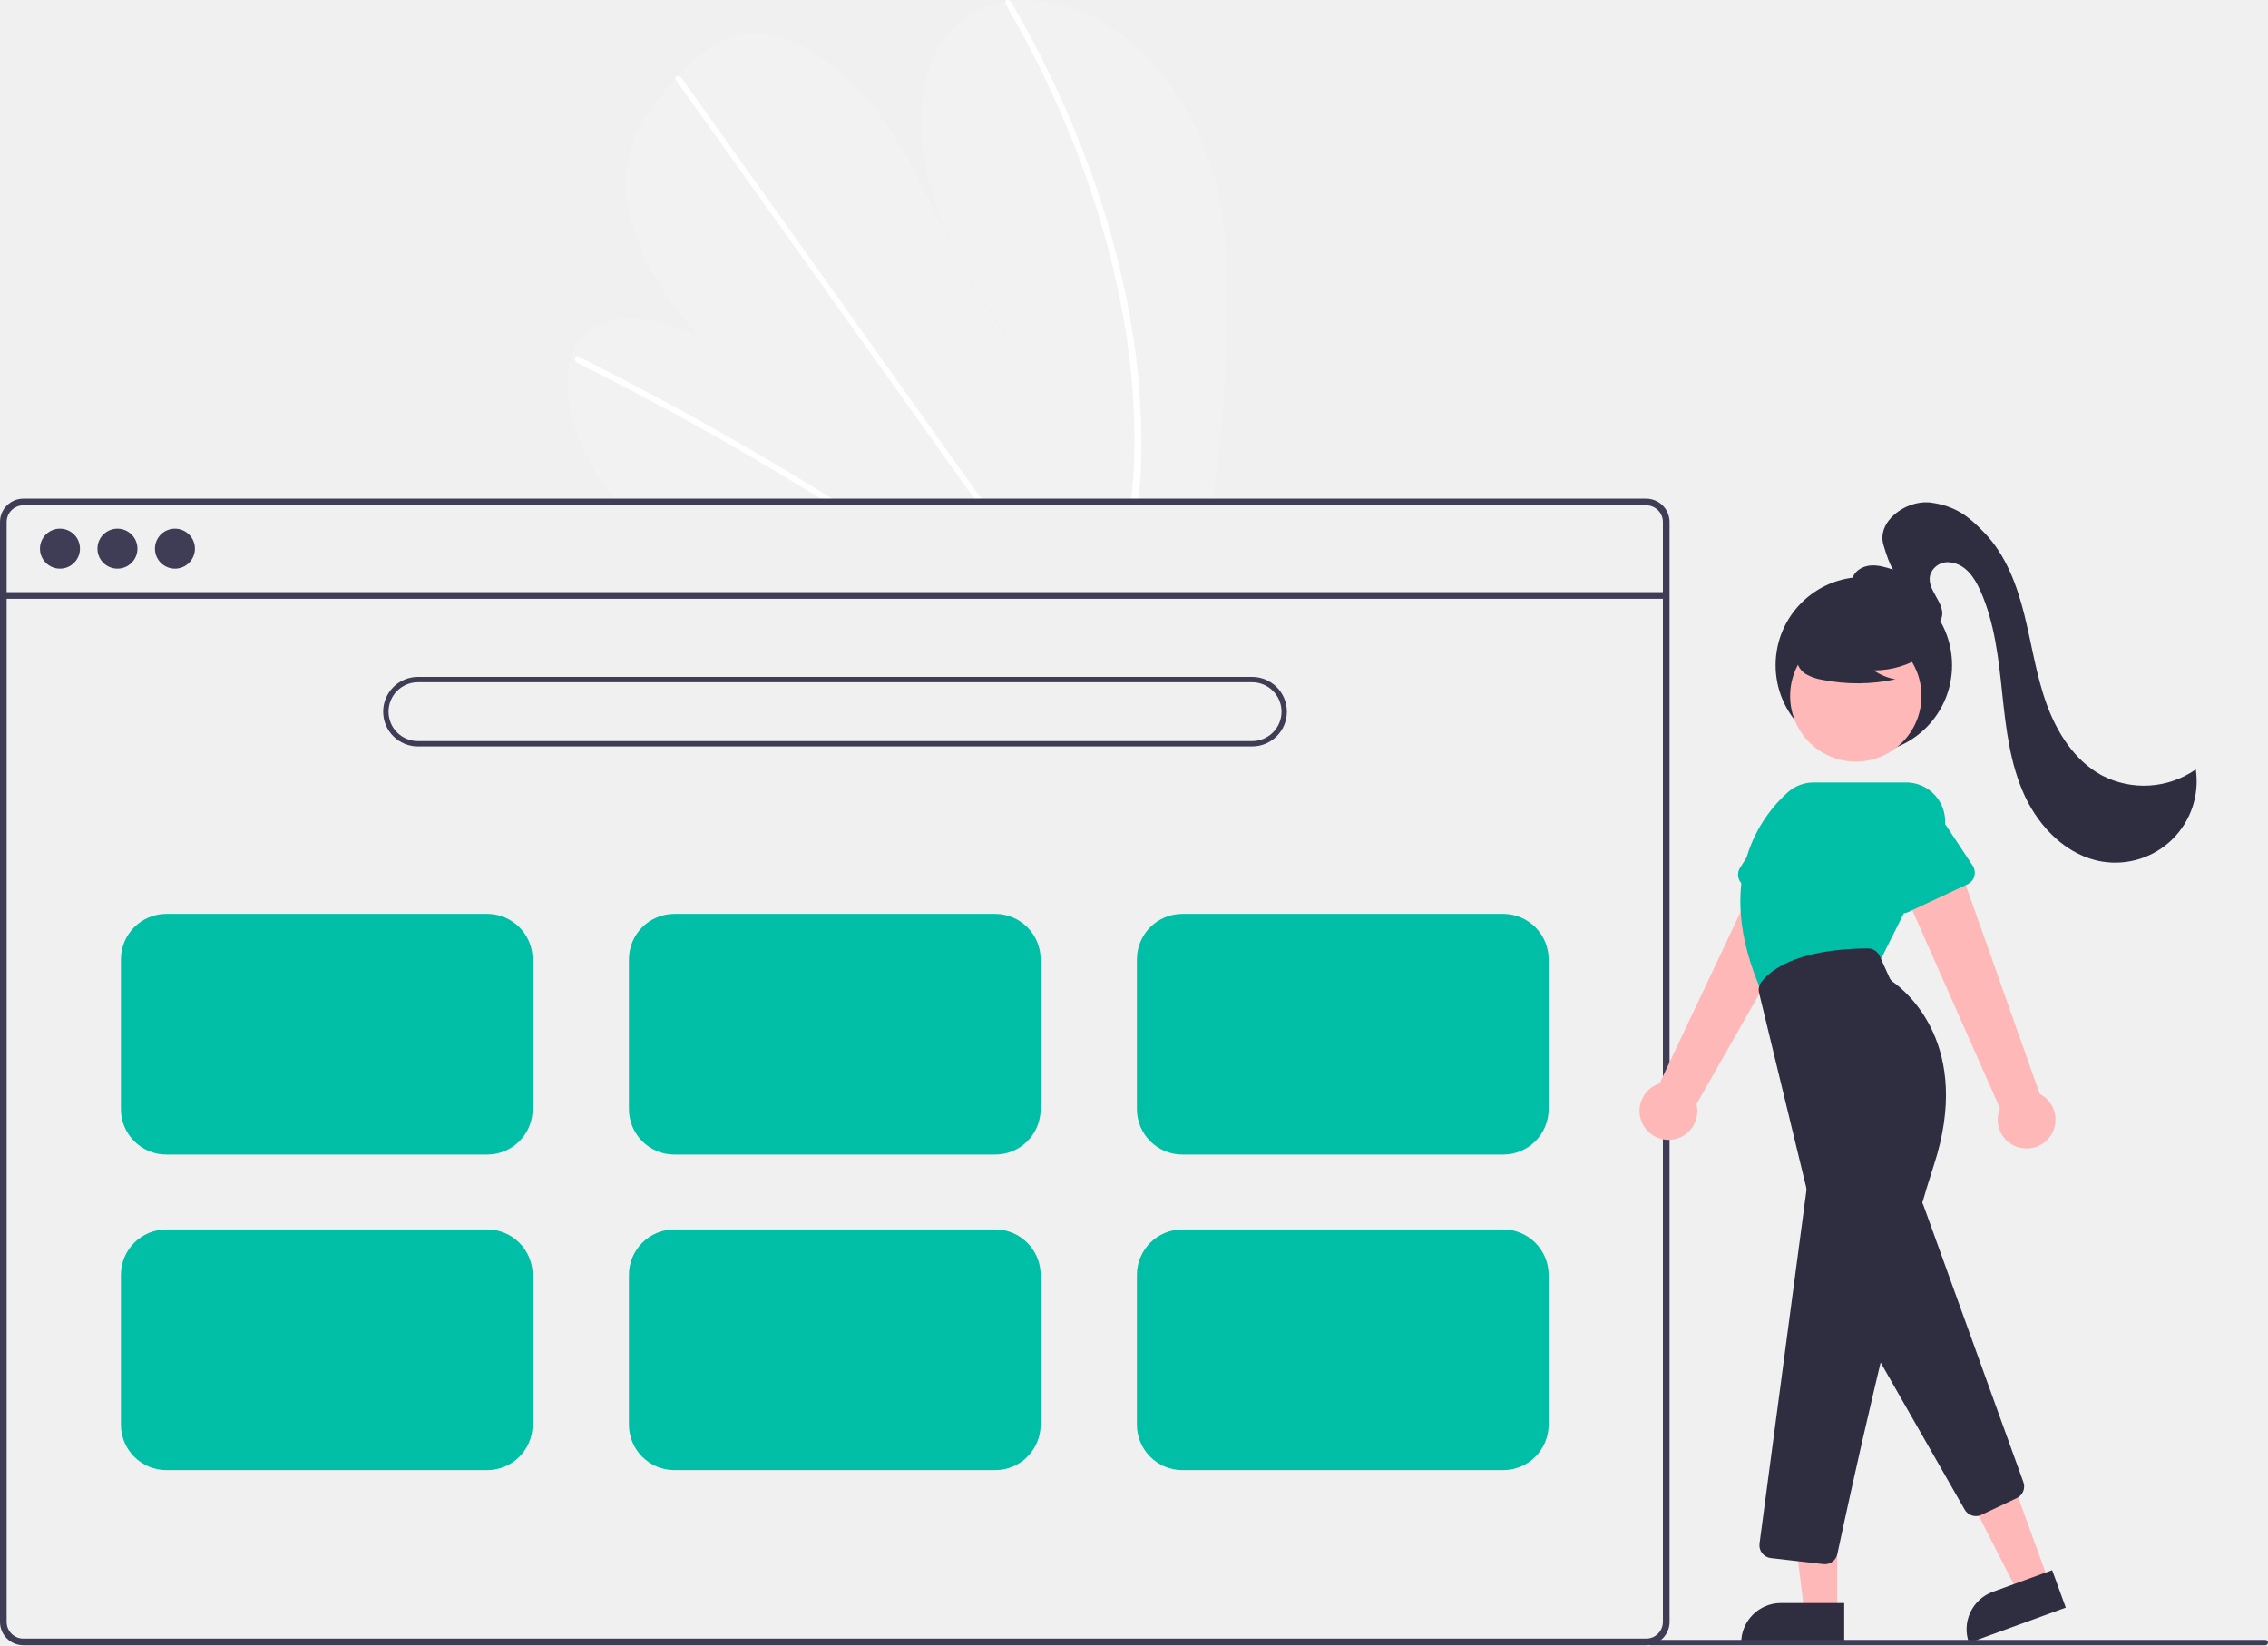
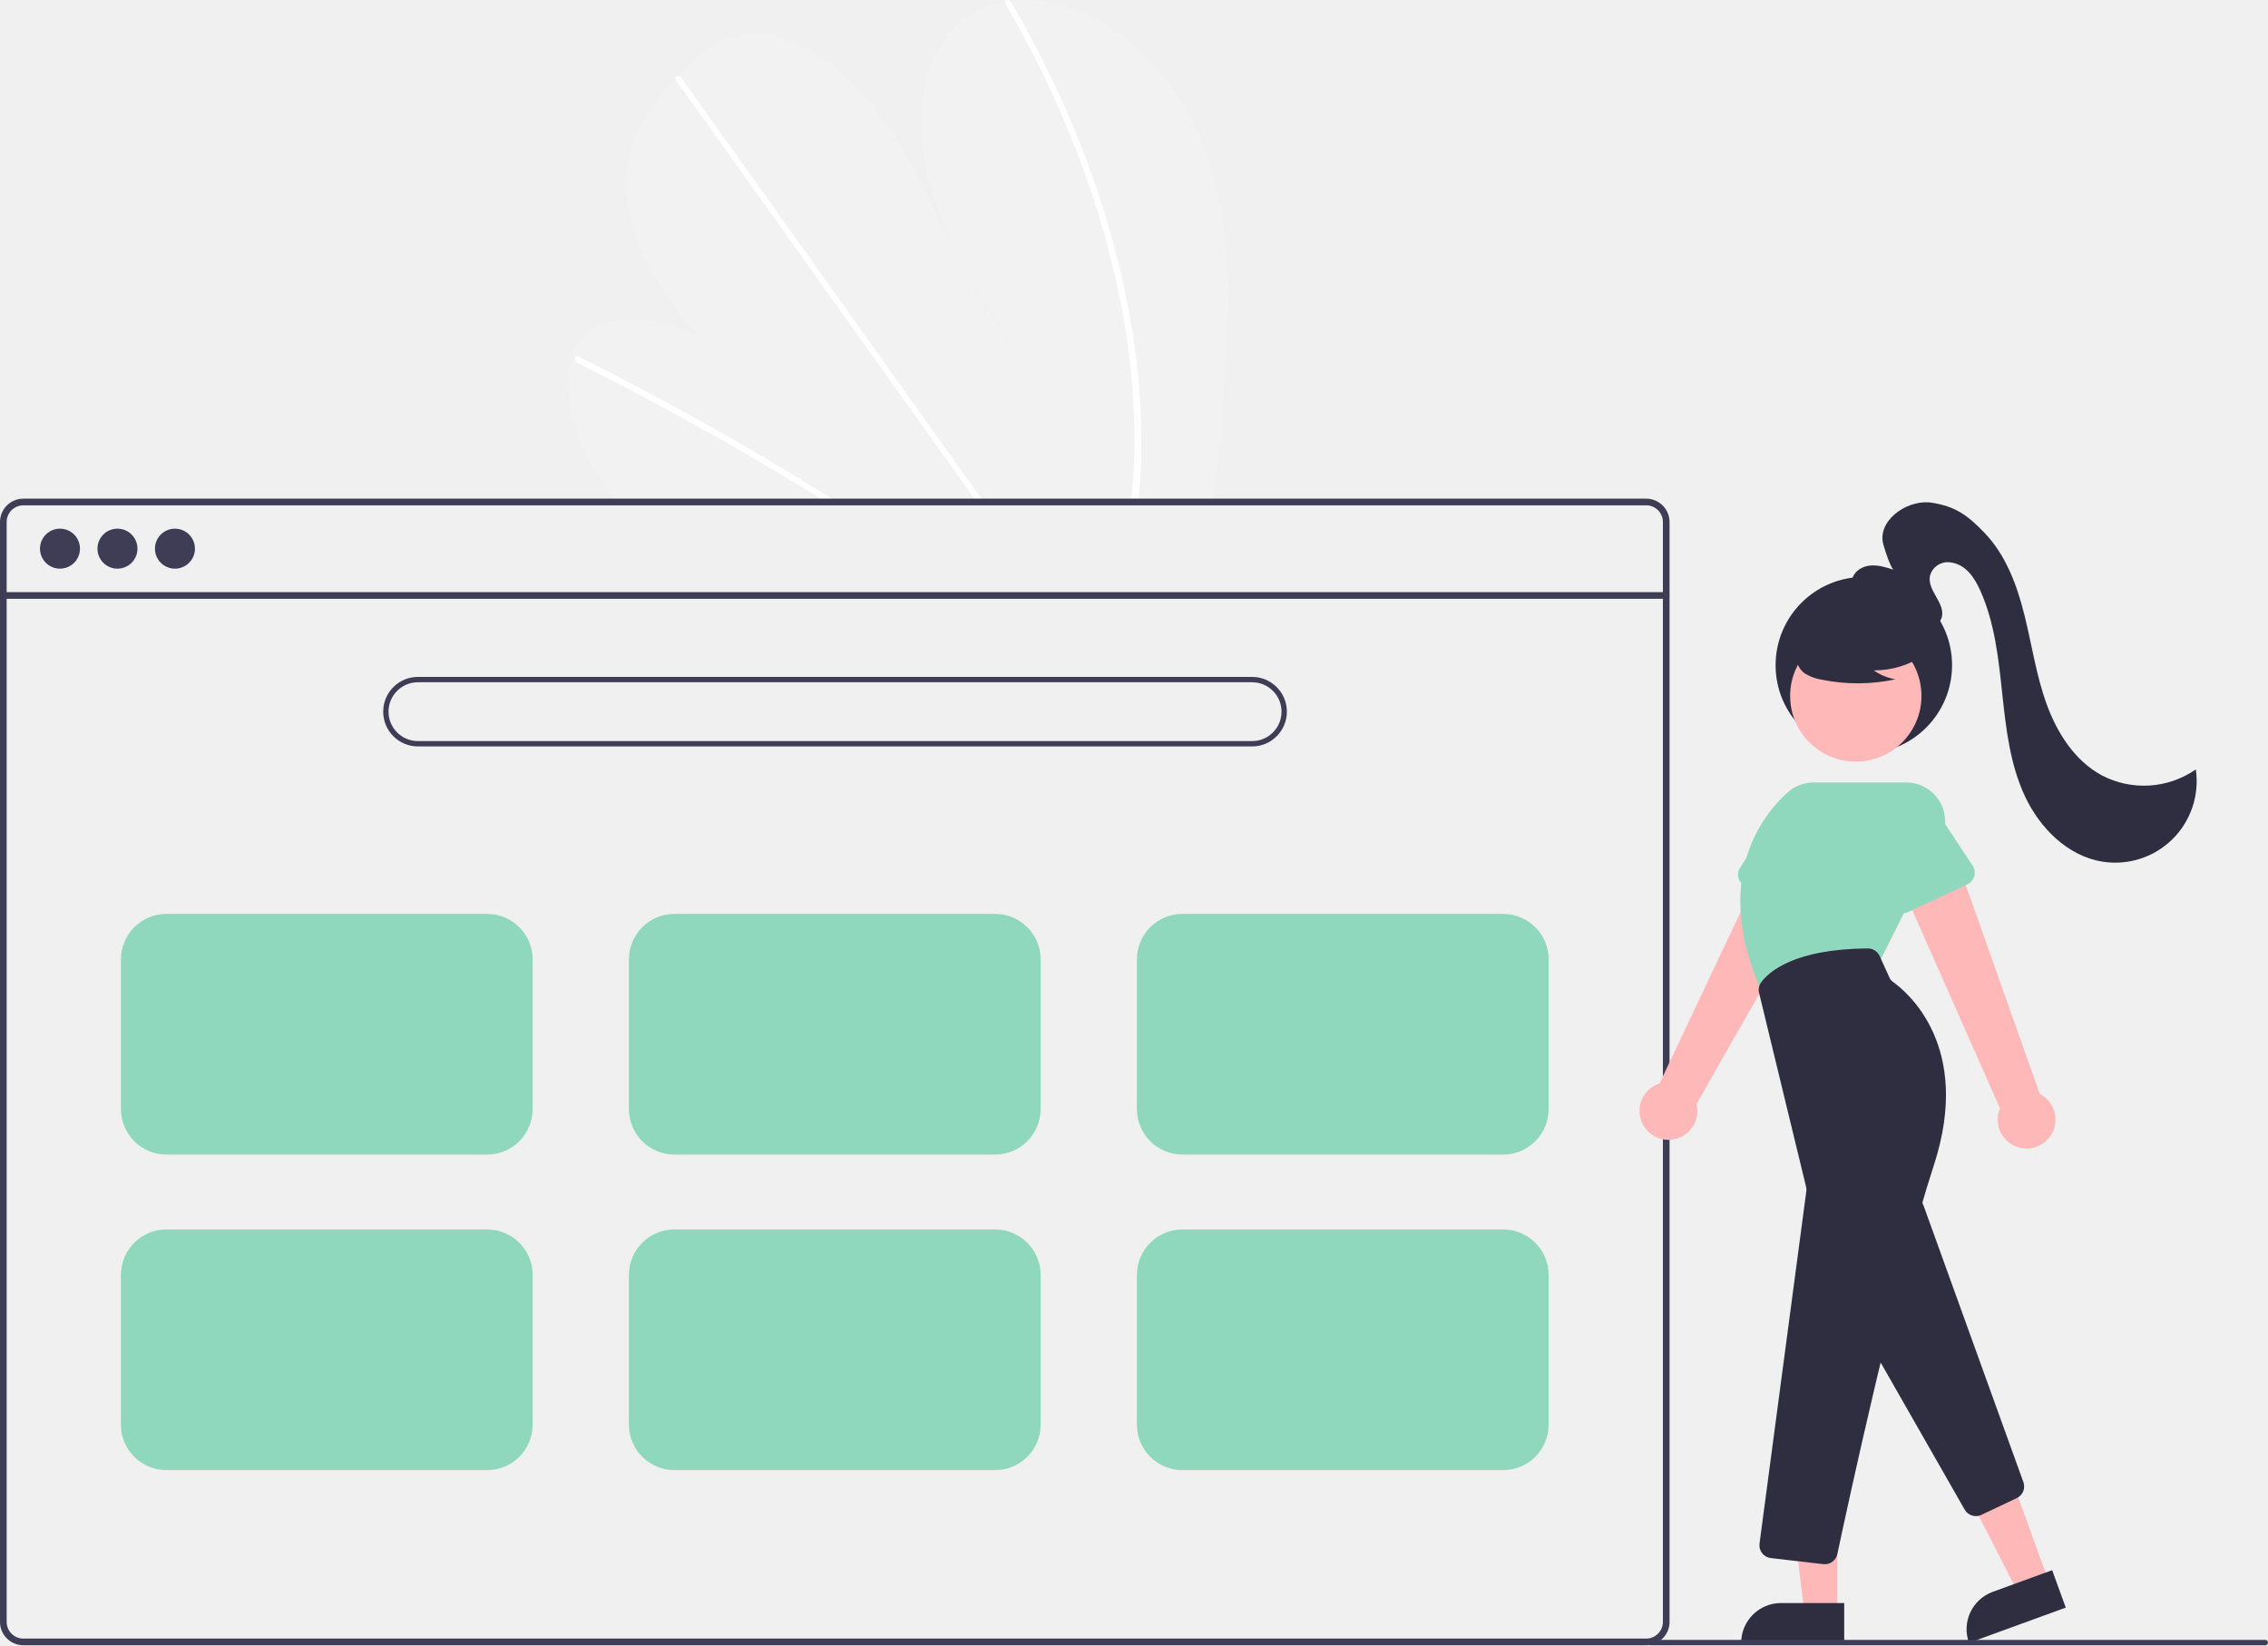
<svg xmlns="http://www.w3.org/2000/svg" id="aee208a0-d3af-4f9e-8f7e-ec9443f0f7b7" data-name="Layer 1" width="848.284" height="615.234" viewBox="0 0 848.284 615.234">
  <path d="M634.899,256.958a554.592,554.592,0,0,1-5.228,71.262c-.115.829-.239,1.659-.354,2.488L406.04,329.46c-.656-.824-1.301-1.657-1.926-2.501-2.085-2.792-4.038-5.663-5.832-8.633-8.62-14.308-12.567-31.061-8.612-42.619l.071-.18a20.281,20.281,0,0,1,3.958-6.878c9.017-10.15,27.248-8.458,43.792-.265-14.839-16.243-26.655-36.739-27.553-55.035-.88-17.845,8.451-30.593,18.572-41.427.332-.358.664-.706.996-1.054.161-.179.332-.348.493-.527,7.896-8.256,17.102-16.395,30.427-15.41,14.614,1.082,30.816,13.322,42.177,27.586,11.36,14.254,18.91,30.446,26.562,46.249,7.662,15.793,15.951,31.99,28.246,45.489C540.758,253.192,527.332,229.226,522.372,205.918s-.595-45.694,14.247-56.671a34.713,34.713,0,0,1,15.205-6.135c.64-.106,1.291-.193,1.951-.269,13.739-1.563,30.143,3.188,44.1,14.547,15.37,12.506,26.027,31.046,31.329,48.646C634.505,223.635,635.07,240.578,634.899,256.958Z" transform="translate(-175.858 -142.383)" fill="#f2f2f2" />
  <path d="M488.818,329.923l-4.269-.024q-2.033-1.271-4.086-2.513c-.847-.535-1.704-1.05-2.562-1.574q-21.243-12.974-42.751-24.889Q413.661,288.997,391.956,278.171a1.789,1.789,0,0,1-1.029-2.046.515.515,0,0,1,.071-.15c.202-.379.653-.536,1.311-.213,1.775.89,3.56,1.78,5.335,2.69q21.764,11.012,43.342,23.123,21.563,12.106,42.879,25.28c.299.182.598.373.897.555C486.118,328.247,487.463,329.085,488.818,329.923Z" transform="translate(-175.858 -142.383)" fill="#fff" />
  <path d="M543.868,330.23l-2.64-.015c-.595-.833-1.181-1.667-1.776-2.5q-20.985-29.428-41.962-58.855-34.351-48.178-68.682-96.355a1.7,1.7,0,0,1-.297-.582c-.196-.711.327-1.128.996-1.054a2.006,2.006,0,0,1,1.395.888q19.259,27.018,38.509,54.016,34.173,47.937,68.336,95.863c1.449,2.028,2.897,4.066,4.346,6.094C542.687,328.564,543.282,329.397,543.868,330.23Z" transform="translate(-175.858 -142.383)" fill="#fff" />
  <path d="M602.684,314.899c-.135,4.449-.429,8.828-.814,13.166q-.112,1.244-.224,2.489l-2.77-.015c.085-.829.169-1.659.244-2.489.585-6.267,1.001-12.605,1.057-19.114a266.656,266.656,0,0,0-5.25-53.75,334.665,334.665,0,0,0-16.259-55.842A383.492,383.492,0,0,0,552.068,144.093a1.476,1.476,0,0,1-.245-.981c.114-.789,1.165-1.024,1.951-.269a2.293,2.293,0,0,1,.397.502q1.917,3.296,3.763,6.611a383.228,383.228,0,0,1,25.461,55.443,333.081,333.081,0,0,1,15.157,55.926A263.074,263.074,0,0,1,602.684,314.899Z" transform="translate(-175.858 -142.383)" fill="#fff" />
  <path d="M791.578,328.857h-607a8.728,8.728,0,0,0-8.72,8.72v411.32a8.728,8.728,0,0,0,8.72,8.72h607a8.712,8.712,0,0,0,6.63-3.06,2.043,2.043,0,0,0,.19-.24,8.166,8.166,0,0,0,1.25-2.11,8.507,8.507,0,0,0,.66-3.31V337.577A8.73,8.73,0,0,0,791.578,328.857Zm6.24,420.04a6.175,6.175,0,0,1-1.03,3.42,6.446,6.446,0,0,1-2.36,2.12,6.184,6.184,0,0,1-2.85.69h-607a6.238,6.238,0,0,1-6.23-6.23V337.577a6.238,6.238,0,0,1,6.23-6.23h607a6.239,6.239,0,0,1,6.24,6.23Z" transform="translate(-175.858 -142.383)" fill="#3f3d56" />
  <rect x="1.243" y="221.423" width="621.957" height="2.493" fill="#3f3d56" />
  <circle cx="22.432" cy="205.17" r="7.478" fill="#3f3d56" />
  <circle cx="43.932" cy="205.17" r="7.478" fill="#3f3d56" />
  <circle cx="65.433" cy="205.17" r="7.478" fill="#3f3d56" />
  <path d="M644.177,421.509h-312a13,13,0,0,1,0-26h312a13,13,0,0,1,0,26Zm-312-24a11,11,0,0,0,0,22h312a11,11,0,0,0,0-22Z" transform="translate(-175.858 -142.383)" fill="#3f3d56" />
-   <path d="M358.083,574.127h-120a17.019,17.019,0,0,1-17-17v-56a17.019,17.019,0,0,1,17-17h120a17.019,17.019,0,0,1,17,17v56A17.019,17.019,0,0,1,358.083,574.127Z" transform="translate(-175.858 -142.383)" fill="#00bfa6" />
-   <path d="M548.083,574.127h-120a17.019,17.019,0,0,1-17-17v-56a17.019,17.019,0,0,1,17-17h120a17.019,17.019,0,0,1,17,17v56A17.019,17.019,0,0,1,548.083,574.127Z" transform="translate(-175.858 -142.383)" fill="#00bfa6" />
-   <path d="M738.083,574.127h-120a17.019,17.019,0,0,1-17-17v-56a17.019,17.019,0,0,1,17-17h120a17.019,17.019,0,0,1,17,17v56A17.019,17.019,0,0,1,738.083,574.127Z" transform="translate(-175.858 -142.383)" fill="#00bfa6" />
-   <path d="M358.083,692.127h-120a17.019,17.019,0,0,1-17-17v-56a17.019,17.019,0,0,1,17-17h120a17.019,17.019,0,0,1,17,17v56A17.019,17.019,0,0,1,358.083,692.127Z" transform="translate(-175.858 -142.383)" fill="#00bfa6" />
-   <path d="M548.083,692.127h-120a17.019,17.019,0,0,1-17-17v-56a17.019,17.019,0,0,1,17-17h120a17.019,17.019,0,0,1,17,17v56A17.019,17.019,0,0,1,548.083,692.127Z" transform="translate(-175.858 -142.383)" fill="#00bfa6" />
-   <path d="M738.083,692.127h-120a17.019,17.019,0,0,1-17-17v-56a17.019,17.019,0,0,1,17-17h120a17.019,17.019,0,0,1,17,17v56A17.019,17.019,0,0,1,738.083,692.127Z" transform="translate(-175.858 -142.383)" fill="#00bfa6" />
+   <path d="M358.083,574.127h-120a17.019,17.019,0,0,1-17-17v-56a17.019,17.019,0,0,1,17-17h120a17.019,17.019,0,0,1,17,17v56A17.019,17.019,0,0,1,358.083,574.127Z" transform="translate(-175.858 -142.383)" fill="#90d8bd" />
+   <path d="M548.083,574.127h-120a17.019,17.019,0,0,1-17-17v-56a17.019,17.019,0,0,1,17-17h120a17.019,17.019,0,0,1,17,17v56A17.019,17.019,0,0,1,548.083,574.127Z" transform="translate(-175.858 -142.383)" fill="#90d8bd" />
+   <path d="M738.083,574.127h-120a17.019,17.019,0,0,1-17-17v-56a17.019,17.019,0,0,1,17-17h120a17.019,17.019,0,0,1,17,17v56A17.019,17.019,0,0,1,738.083,574.127Z" transform="translate(-175.858 -142.383)" fill="#90d8bd" />
+   <path d="M358.083,692.127h-120a17.019,17.019,0,0,1-17-17v-56a17.019,17.019,0,0,1,17-17h120a17.019,17.019,0,0,1,17,17v56A17.019,17.019,0,0,1,358.083,692.127Z" transform="translate(-175.858 -142.383)" fill="#90d8bd" />
+   <path d="M548.083,692.127h-120a17.019,17.019,0,0,1-17-17v-56a17.019,17.019,0,0,1,17-17h120a17.019,17.019,0,0,1,17,17v56A17.019,17.019,0,0,1,548.083,692.127Z" transform="translate(-175.858 -142.383)" fill="#90d8bd" />
+   <path d="M738.083,692.127h-120a17.019,17.019,0,0,1-17-17v-56a17.019,17.019,0,0,1,17-17h120a17.019,17.019,0,0,1,17,17v56A17.019,17.019,0,0,1,738.083,692.127Z" transform="translate(-175.858 -142.383)" fill="#90d8bd" />
  <circle cx="697.115" cy="248.744" r="33" fill="#2f2e41" />
  <path d="M790.301,562.796a10.743,10.743,0,0,1,6.253-15.24l41.816-88.459,19.128,13.413-47.119,82.735a10.801,10.801,0,0,1-20.078,7.551Z" transform="translate(-175.858 -142.383)" fill="#ffb8b8" />
-   <path d="M826.133,470.841a4.812,4.812,0,0,1,.552-3.973l13.001-20.382a13.377,13.377,0,0,1,24.456,10.85l-6.549,23.353a4.817,4.817,0,0,1-6.604,3.096L828.78,473.855A4.811,4.811,0,0,1,826.133,470.841Z" transform="translate(-175.858 -142.383)" fill="#00bfa6" />
+   <path d="M826.133,470.841a4.812,4.812,0,0,1,.552-3.973l13.001-20.382a13.377,13.377,0,0,1,24.456,10.85l-6.549,23.353a4.817,4.817,0,0,1-6.604,3.096L828.78,473.855A4.811,4.811,0,0,1,826.133,470.841Z" transform="translate(-175.858 -142.383)" fill="#90d8bd" />
  <path d="M931.348,571.566a10.743,10.743,0,0,1-7.445-14.694l-39.602-89.472,22.655-5.706,31.804,89.742a10.801,10.801,0,0,1-7.412,20.13Z" transform="translate(-175.858 -142.383)" fill="#ffb8b8" />
  <polygon points="766.285 591.358 754.765 595.553 733.105 553.115 750.107 546.924 766.285 591.358" fill="#ffb8b8" />
  <path d="M923.479,735.693H947.123a0,0,0,0,1,0,0v14.887a0,0,0,0,1,0,0H908.592a0,0,0,0,1,0,0v0A14.887,14.887,0,0,1,923.479,735.693Z" transform="translate(-374.1125 219.9076) rotate(-20.00652)" fill="#2f2e41" />
  <path d="M910.695,706.898l-43.887-76.802a4.822,4.822,0,0,1,.052-4.868l19.762-32.937a4.817,4.817,0,0,1,8.661.841l37.364,103.468a4.799,4.799,0,0,1-2.469,5.99l-13.239,6.271a4.774,4.774,0,0,1-2.044.459A4.84,4.84,0,0,1,910.695,706.898Z" transform="translate(-175.858 -142.383)" fill="#2f2e41" />
  <circle cx="694.111" cy="260.239" r="24.561" fill="#ffb8b8" />
-   <path d="M835.034,513.874c-19.342-42.889.157-66.859,9.439-75.173a14.557,14.557,0,0,1,9.73-3.721h34.599a14.576,14.576,0,0,1,13.038,21.095l-23.13,46.259-43.488,11.96Z" transform="translate(-175.858 -142.383)" fill="#00bfa6" />
-   <path d="M885.651,483.434a4.812,4.812,0,0,1-2.645-3.015l-6.924-23.163a13.377,13.377,0,0,1,24.198-11.413l13.39,20.223a4.817,4.817,0,0,1-1.974,7.022l-22.033,10.314A4.811,4.811,0,0,1,885.651,483.434Z" transform="translate(-175.858 -142.383)" fill="#00bfa6" />
+   <path d="M835.034,513.874c-19.342-42.889.157-66.859,9.439-75.173a14.557,14.557,0,0,1,9.73-3.721h34.599a14.576,14.576,0,0,1,13.038,21.095l-23.13,46.259-43.488,11.96Z" transform="translate(-175.858 -142.383)" fill="#90d8bd" />
+   <path d="M885.651,483.434a4.812,4.812,0,0,1-2.645-3.015l-6.924-23.163a13.377,13.377,0,0,1,24.198-11.413l13.39,20.223a4.817,4.817,0,0,1-1.974,7.022l-22.033,10.314A4.811,4.811,0,0,1,885.651,483.434Z" transform="translate(-175.858 -142.383)" fill="#90d8bd" />
  <polygon points="687.147 602.955 674.887 602.954 669.055 555.666 687.149 555.667 687.147 602.955" fill="#ffb8b8" />
  <path d="M666.13,599.451h23.644a0,0,0,0,1,0,0v14.887a0,0,0,0,1,0,0H651.243a0,0,0,0,1,0,0v0A14.887,14.887,0,0,1,666.13,599.451Z" fill="#2f2e41" />
  <path d="M857.81,727.286l-19.629-2.264a4.818,4.818,0,0,1-4.223-5.42l17.518-131.9a3.75,3.75,0,0,0-.073-1.377l-17.608-72.645a4.761,4.761,0,0,1,.754-3.926c2.73-3.764,12.086-12.537,39.914-12.703h.03a4.834,4.834,0,0,1,4.397,2.827l3.712,8.166a3.763,3.763,0,0,0,1.253,1.513c5.11,3.617,29.862,23.918,15.328,68.489-14.285,43.807-32.587,128.855-36.111,145.459a4.791,4.791,0,0,1-4.698,3.814A4.925,4.925,0,0,1,857.81,727.286Z" transform="translate(-175.858 -142.383)" fill="#2f2e41" />
  <path d="M895.777,387.173A33.405,33.405,0,0,1,876.686,393.073a20.471,20.471,0,0,0,8.114,3.338,67.359,67.359,0,0,1-27.514.155,17.807,17.807,0,0,1-5.76-1.978,7.289,7.289,0,0,1-3.555-4.755c-.604-3.449,2.083-6.582,4.876-8.693A35.967,35.967,0,0,1,883.071,375.1c3.376.873,6.759,2.347,8.951,5.059s2.843,6.891.753,9.684Z" transform="translate(-175.858 -142.383)" fill="#2f2e41" />
  <path d="M879.378,370.088c-2.806-.934-5.693-1.914-7.916-3.864s-3.634-5.139-2.635-7.922c.963-2.682,3.896-4.248,6.738-4.459s5.638.669,8.351,1.537c-1.227-1.854-2.495-5.449-3.605-9.241-2.532-8.652,8.02-16.553,17.011-15.901q.397.029.769.083c9.066,1.323,13.769,4.781,20.101,11.403,7.921,8.284,12.063,19.461,14.837,30.582s4.403,22.564,8.305,33.341S951.817,426.785,961.88,432.271a33.982,33.982,0,0,0,35.26-2.173,30.442,30.442,0,0,1-34.972,34.484c-12.992-2.098-23.4-12.563-28.958-24.491s-7.077-25.281-8.471-38.367-2.807-26.434-8.185-38.445c-2.177-4.861-5.381-9.809-11.107-10.585a6.89,6.89,0,0,0-7.387,3.959c-2.518,6.094,6.096,11.254,3.889,17.061a6.393,6.393,0,0,1-5.692,3.887c-4.164.274-7.584-2.113-10.806-4.416C878.859,368.472,879.378,370.088,879.378,370.088Z" transform="translate(-175.858 -142.383)" fill="#2f2e41" />
  <path d="M1023.142,757.617h-230a1,1,0,0,1,0-2h230a1,1,0,0,1,0,2Z" transform="translate(-175.858 -142.383)" fill="#3f3d56" />
</svg>
